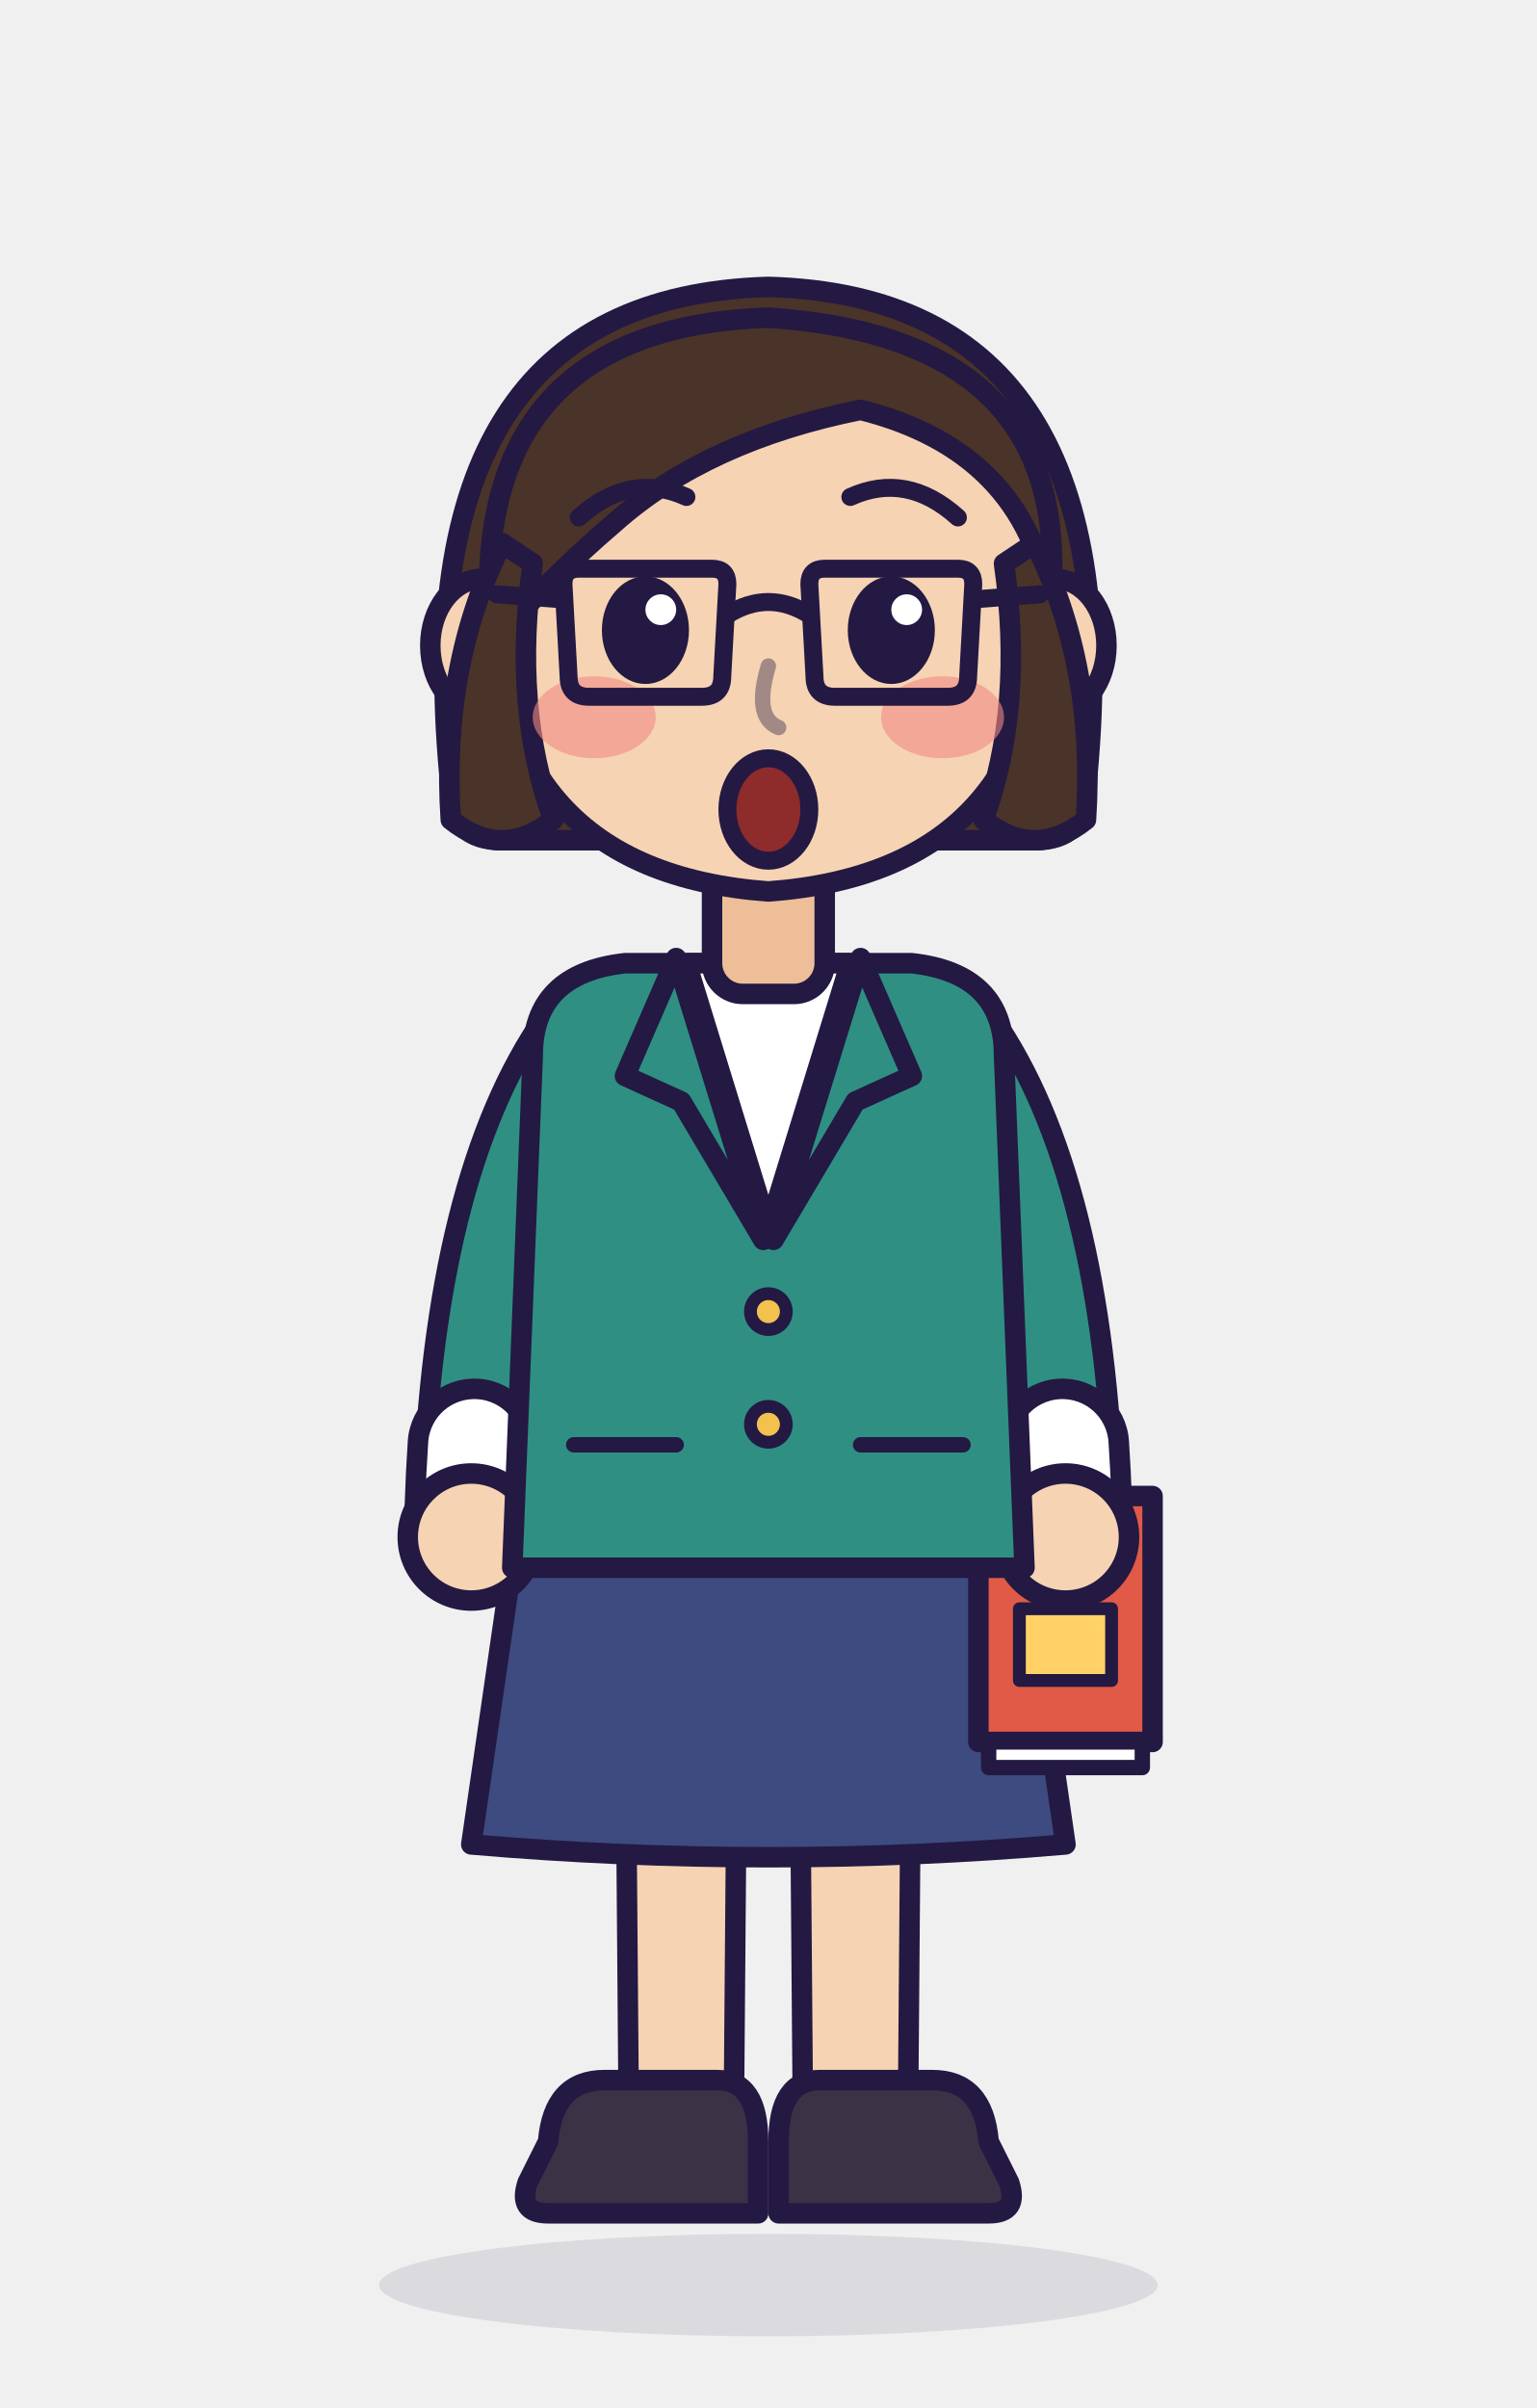
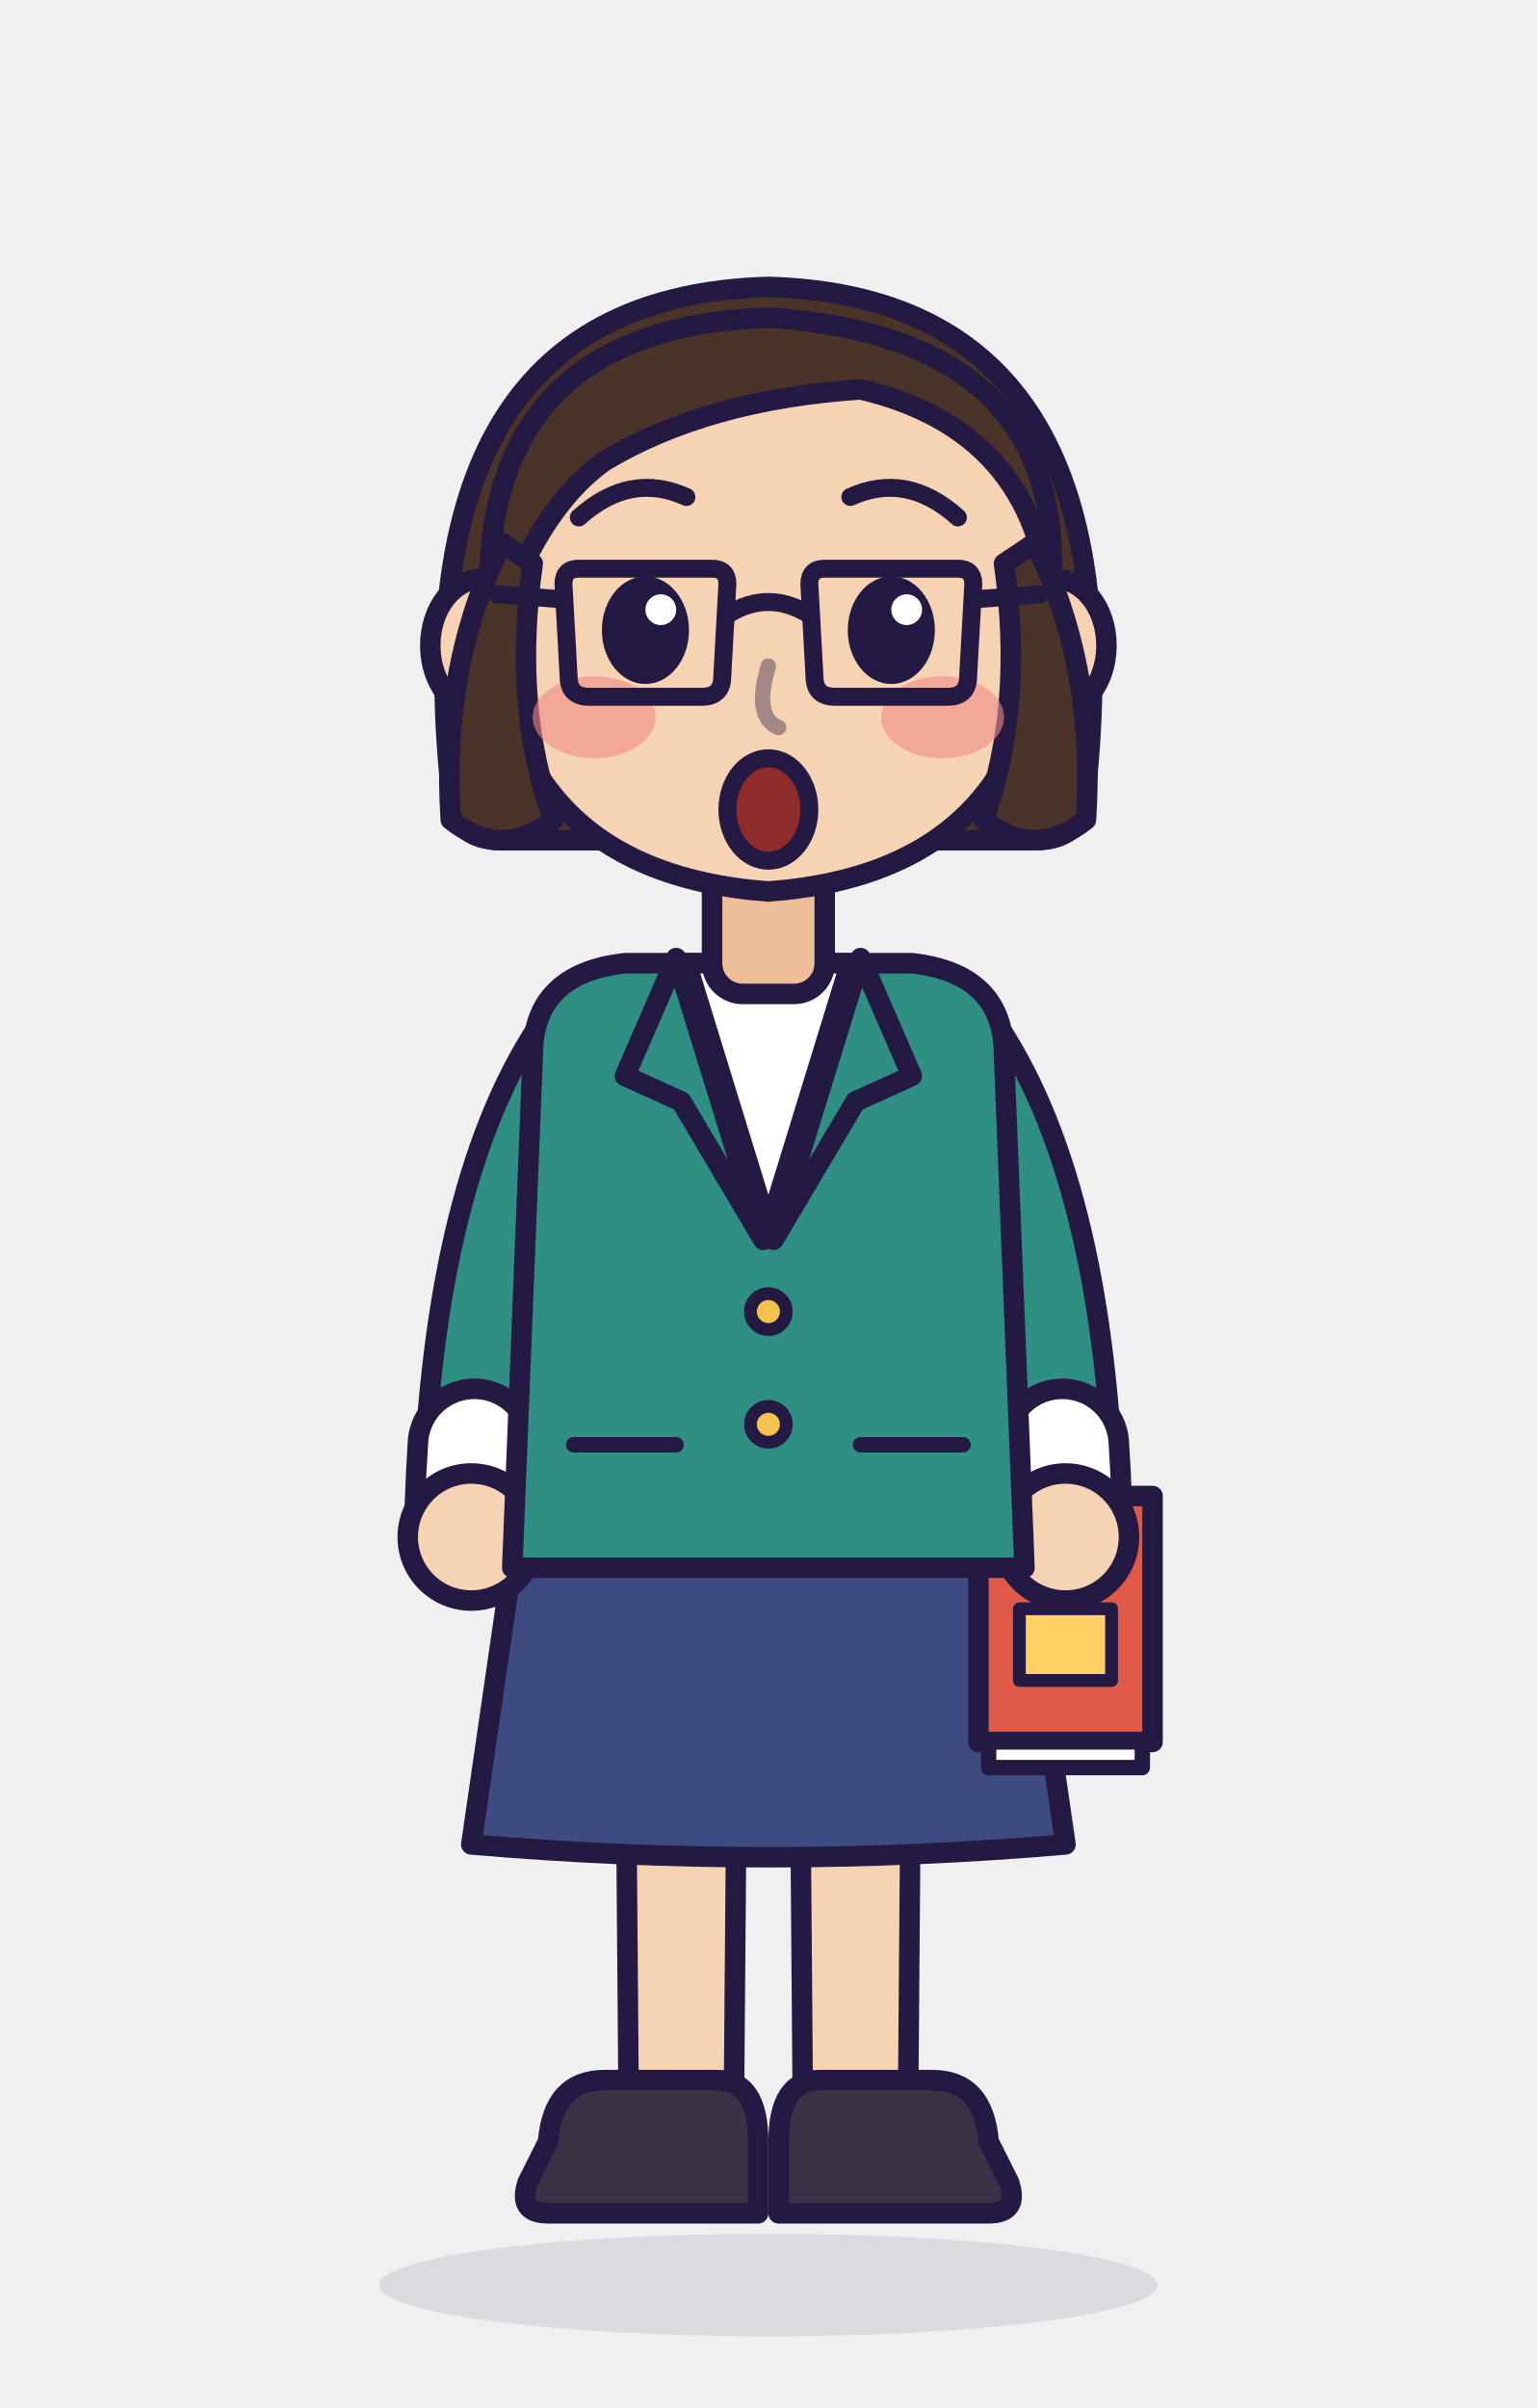
<svg xmlns="http://www.w3.org/2000/svg" viewBox="0 0 300 470" role="img" aria-label="Teacher with a bob, glasses and a book, surprised face, front view">
  <ellipse class="shadow" cx="150" cy="446" rx="76" ry="10" fill="#231942" stroke="none" opacity="0.1" />
  <g class="figure" stroke="#231942" stroke-width="4" stroke-linejoin="round" stroke-linecap="round">
    <g class="legs">
      <path d="M121.8 296L144.2 296L143.2 420L122.8 420Z" fill="#F6D3B3" />
      <path d="M155.8 296L178.2 296L177.2 420L156.8 420Z" fill="#F6D3B3" />
      <path d="M148 418Q148 406 140 406L118 406Q108 406 107 418L103 426Q101 432 107 432L148 432Z" fill="#3A3346" />
      <path d="M152 418Q152 406 160 406L182 406Q192 406 193 418L197 426Q199 432 193 432L152 432Z" fill="#3A3346" />
      <path d="M101 298L199 298L208 360Q150 365 92 360Z" fill="#3D4B80" />
    </g>
    <g class="arm-left">
      <path d="M178.2 209.4Q196.6 235.9 198.5 294.3A9.5 9.5 0 0 0 217.5 293.7Q215.4 229.7 193.8 198.6A9.5 9.5 0 0 0 178.2 209.4Z" fill="#2F8F83" />
      <path d="M196.4 282.8Q196.8 288.4 197 294.4A11 11 0 0 0 219 293.6Q218.8 287.3 218.4 281.4A11 11 0 0 0 196.4 282.8Z" fill="#FFFFFF" />
      <g class="book">
        <path d="M191 292L225 292L225 340L191 340Z" fill="#E05A47" />
        <path d="M193 340L223 340L223 345L193 345Z" fill="#FFFFFF" stroke-width="3" />
        <path d="M199 314L217 314L217 328L199 328Z" fill="#FFD166" stroke-width="2.5" />
      </g>
      <circle class="hand" cx="208" cy="300" r="12.4" fill="#F6D3B3" />
    </g>
    <g class="arm-right">
      <path d="M106.2 198.6Q84.6 229.7 82.5 293.7A9.5 9.5 0 0 0 101.5 294.3Q103.4 235.9 121.8 209.4A9.5 9.5 0 0 0 106.2 198.6Z" fill="#2F8F83" />
      <path d="M81.6 281.4Q81.2 287.3 81 293.6A11 11 0 0 0 103 294.4Q103.2 288.4 103.6 282.8A11 11 0 0 0 81.6 281.4Z" fill="#FFFFFF" />
      <circle class="hand" cx="92" cy="300" r="12.4" fill="#F6D3B3" />
    </g>
    <g class="body">
      <path d="M104 206Q104 190 122 188L178 188Q196 190 196 206L200 306L100 306Z" fill="#2F8F83" />
      <path d="M134 188L166 188L150 240Z" fill="#FFFFFF" />
      <g class="neck">
        <rect x="139" y="166" width="22" height="28" rx="6" fill="#EDBE98" />
      </g>
      <path d="M132 187L122 210L133 215L149 242Z" fill="#2F8F83" />
      <path d="M168 187L178 210L167 215L151 242Z" fill="#2F8F83" />
      <g class="buttons">
        <circle cx="150" cy="256" r="3.5" fill="#F2C14E" stroke-width="2.5" />
        <circle cx="150" cy="278" r="3.5" fill="#F2C14E" stroke-width="2.5" />
      </g>
      <path d="M112 282L132 282M168 282L188 282" fill="none" stroke-width="3" />
    </g>
    <g class="head" transform="translate(150 120) scale(1)" stroke-width="4">
      <g class="hair-back">
        <path d="M-62 34Q-72-62 0-64Q72-62 62 34Q62 44 52 44L-52 44Q-62 44-62 34Z" fill="#4A3328" />
      </g>
      <g class="ears">
        <ellipse cx="-56" cy="6" rx="10" ry="13" fill="#F6D3B3" />
        <ellipse cx="56" cy="6" rx="10" ry="13" fill="#F6D3B3" />
        <path d="M-58 0Q-52 6-57 12" fill="none" stroke-width="3" opacity="0.4" />
        <path d="M58 0Q52 6 57 12" fill="none" stroke-width="3" opacity="0.4" />
      </g>
      <path class="face" d="M-54-6Q-54-52 0-52Q54-52 54-6Q54 50 0 54Q-54 50-54-6Z" fill="#F6D3B3" />
      <g class="hair">
-         <path d="M-54 6Q-60-56 0-58Q60-54 55-2Q50-32 18-40Q-12-34-30-18Q-44-6-54 6Z" fill="#4A3328" />
+         <path d="M-54 6Q-60-56 0-58Q60-54 55-2Q52-36 18-44Q-12-42-32-30Q-46-20-54 6Z" fill="#4A3328" />
        <path d="M-52-14Q-64 10-62 40Q-52 48-42 40Q-50 18-46-10Z" fill="#4A3328" />
        <path d="M52-14Q64 10 62 40Q52 48 42 40Q50 18 46-10Z" fill="#4A3328" />
      </g>
      <g class="cheeks">
        <ellipse cx="-34" cy="20" rx="12" ry="8" fill="#F28B82" stroke="none" opacity="0.6" />
        <ellipse cx="34" cy="20" rx="12" ry="8" fill="#F28B82" stroke="none" opacity="0.6" />
      </g>
      <g class="brows">
        <path d="M-37-19Q-27-28-16-23M16-23Q27-28 37-19" fill="none" stroke-width="3.5" />
      </g>
      <g class="eyes">
        <ellipse cx="-24" cy="3" rx="8.5" ry="10.5" fill="#231942" stroke="none" />
        <ellipse cx="24" cy="3" rx="8.5" ry="10.5" fill="#231942" stroke="none" />
        <circle cx="-21" cy="-1" r="3" fill="#FFFFFF" stroke="none" />
        <circle cx="27" cy="-1" r="3" fill="#FFFFFF" stroke="none" />
      </g>
      <g class="nose">
        <path d="M0 10Q-3 20 2 22" fill="none" stroke-width="3" opacity="0.4" />
      </g>
      <g class="mouth">
        <ellipse cx="0" cy="38" rx="8" ry="10" fill="#8E2B2B" stroke-width="3.5" />
      </g>
      <g class="glasses">
        <path d="M-40-6Q-40-9-37-9L-11-9Q-8-9-8-6L-9 12Q-9 16-13 16L-35 16Q-39 16-39 12Z" fill="none" stroke-width="3.5" />
        <path d="M40-6Q40-9 37-9L11-9Q8-9 8-6L9 12Q9 16 13 16L35 16Q39 16 39 12Z" fill="none" stroke-width="3.5" />
        <path d="M-8 0Q0-5 8 0" fill="none" stroke-width="3.5" />
        <path d="M-40-3L-53-4M40-3L53-4" fill="none" stroke-width="3.5" />
      </g>
    </g>
  </g>
</svg>
